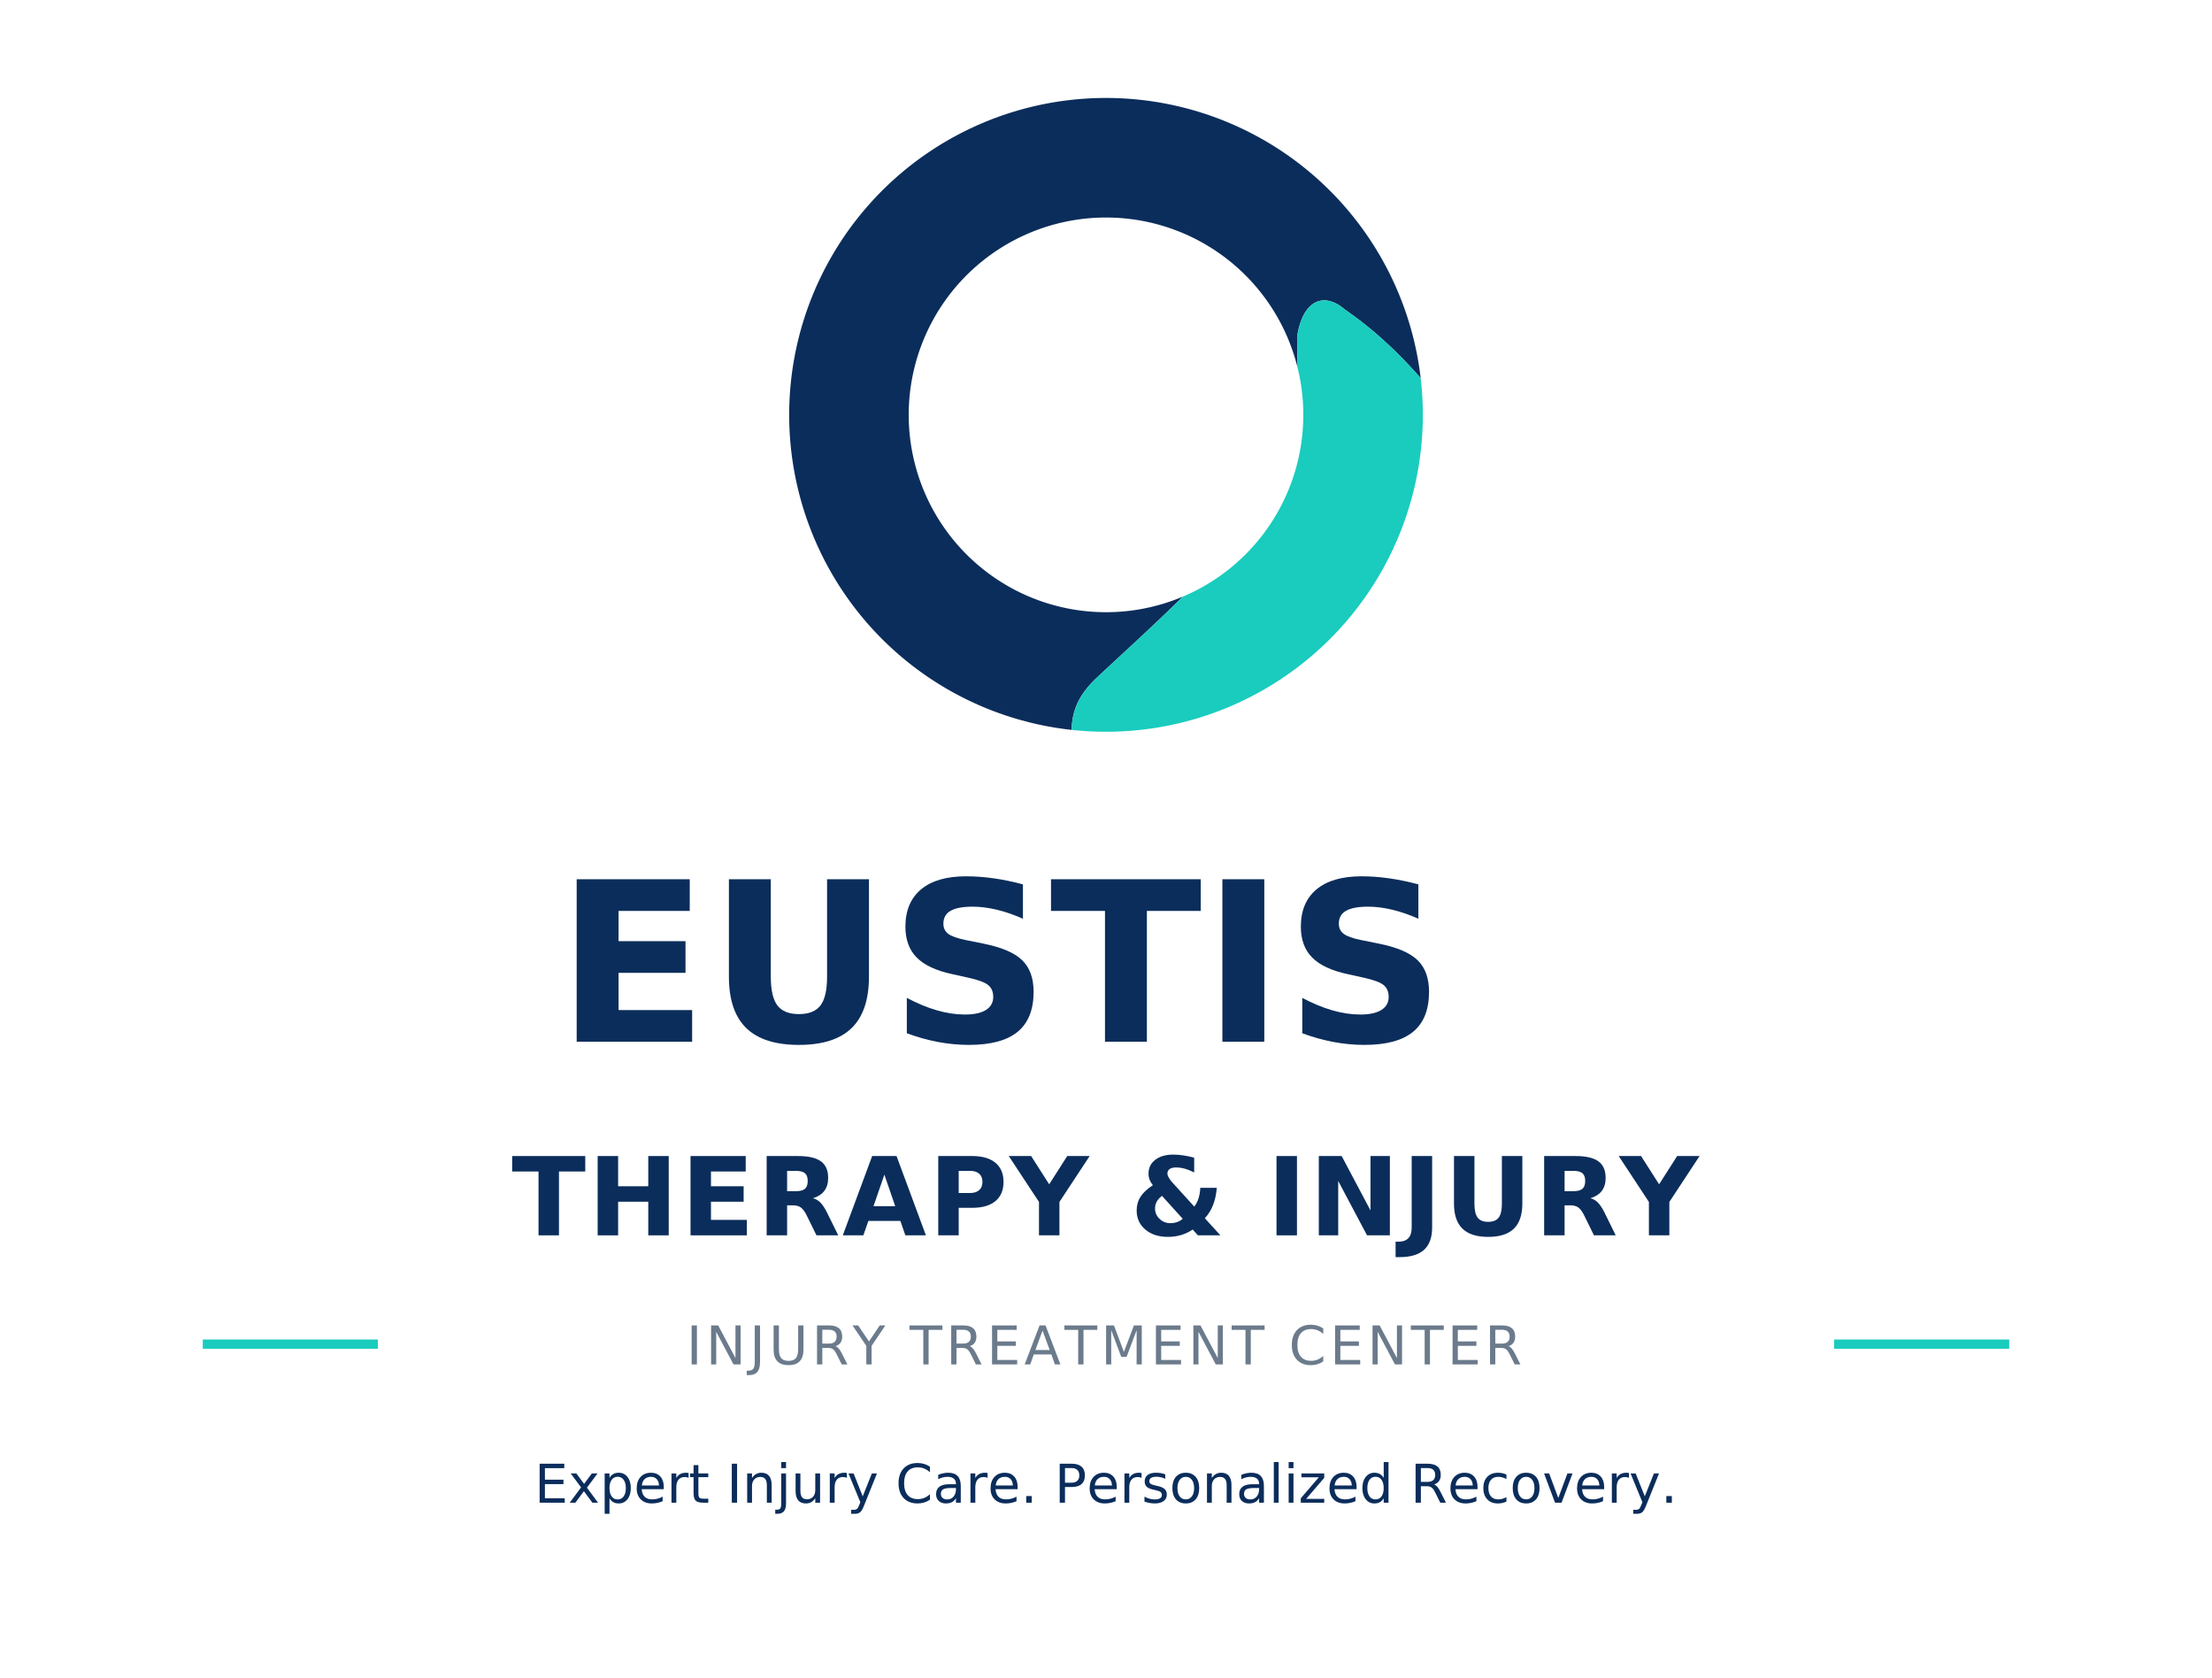
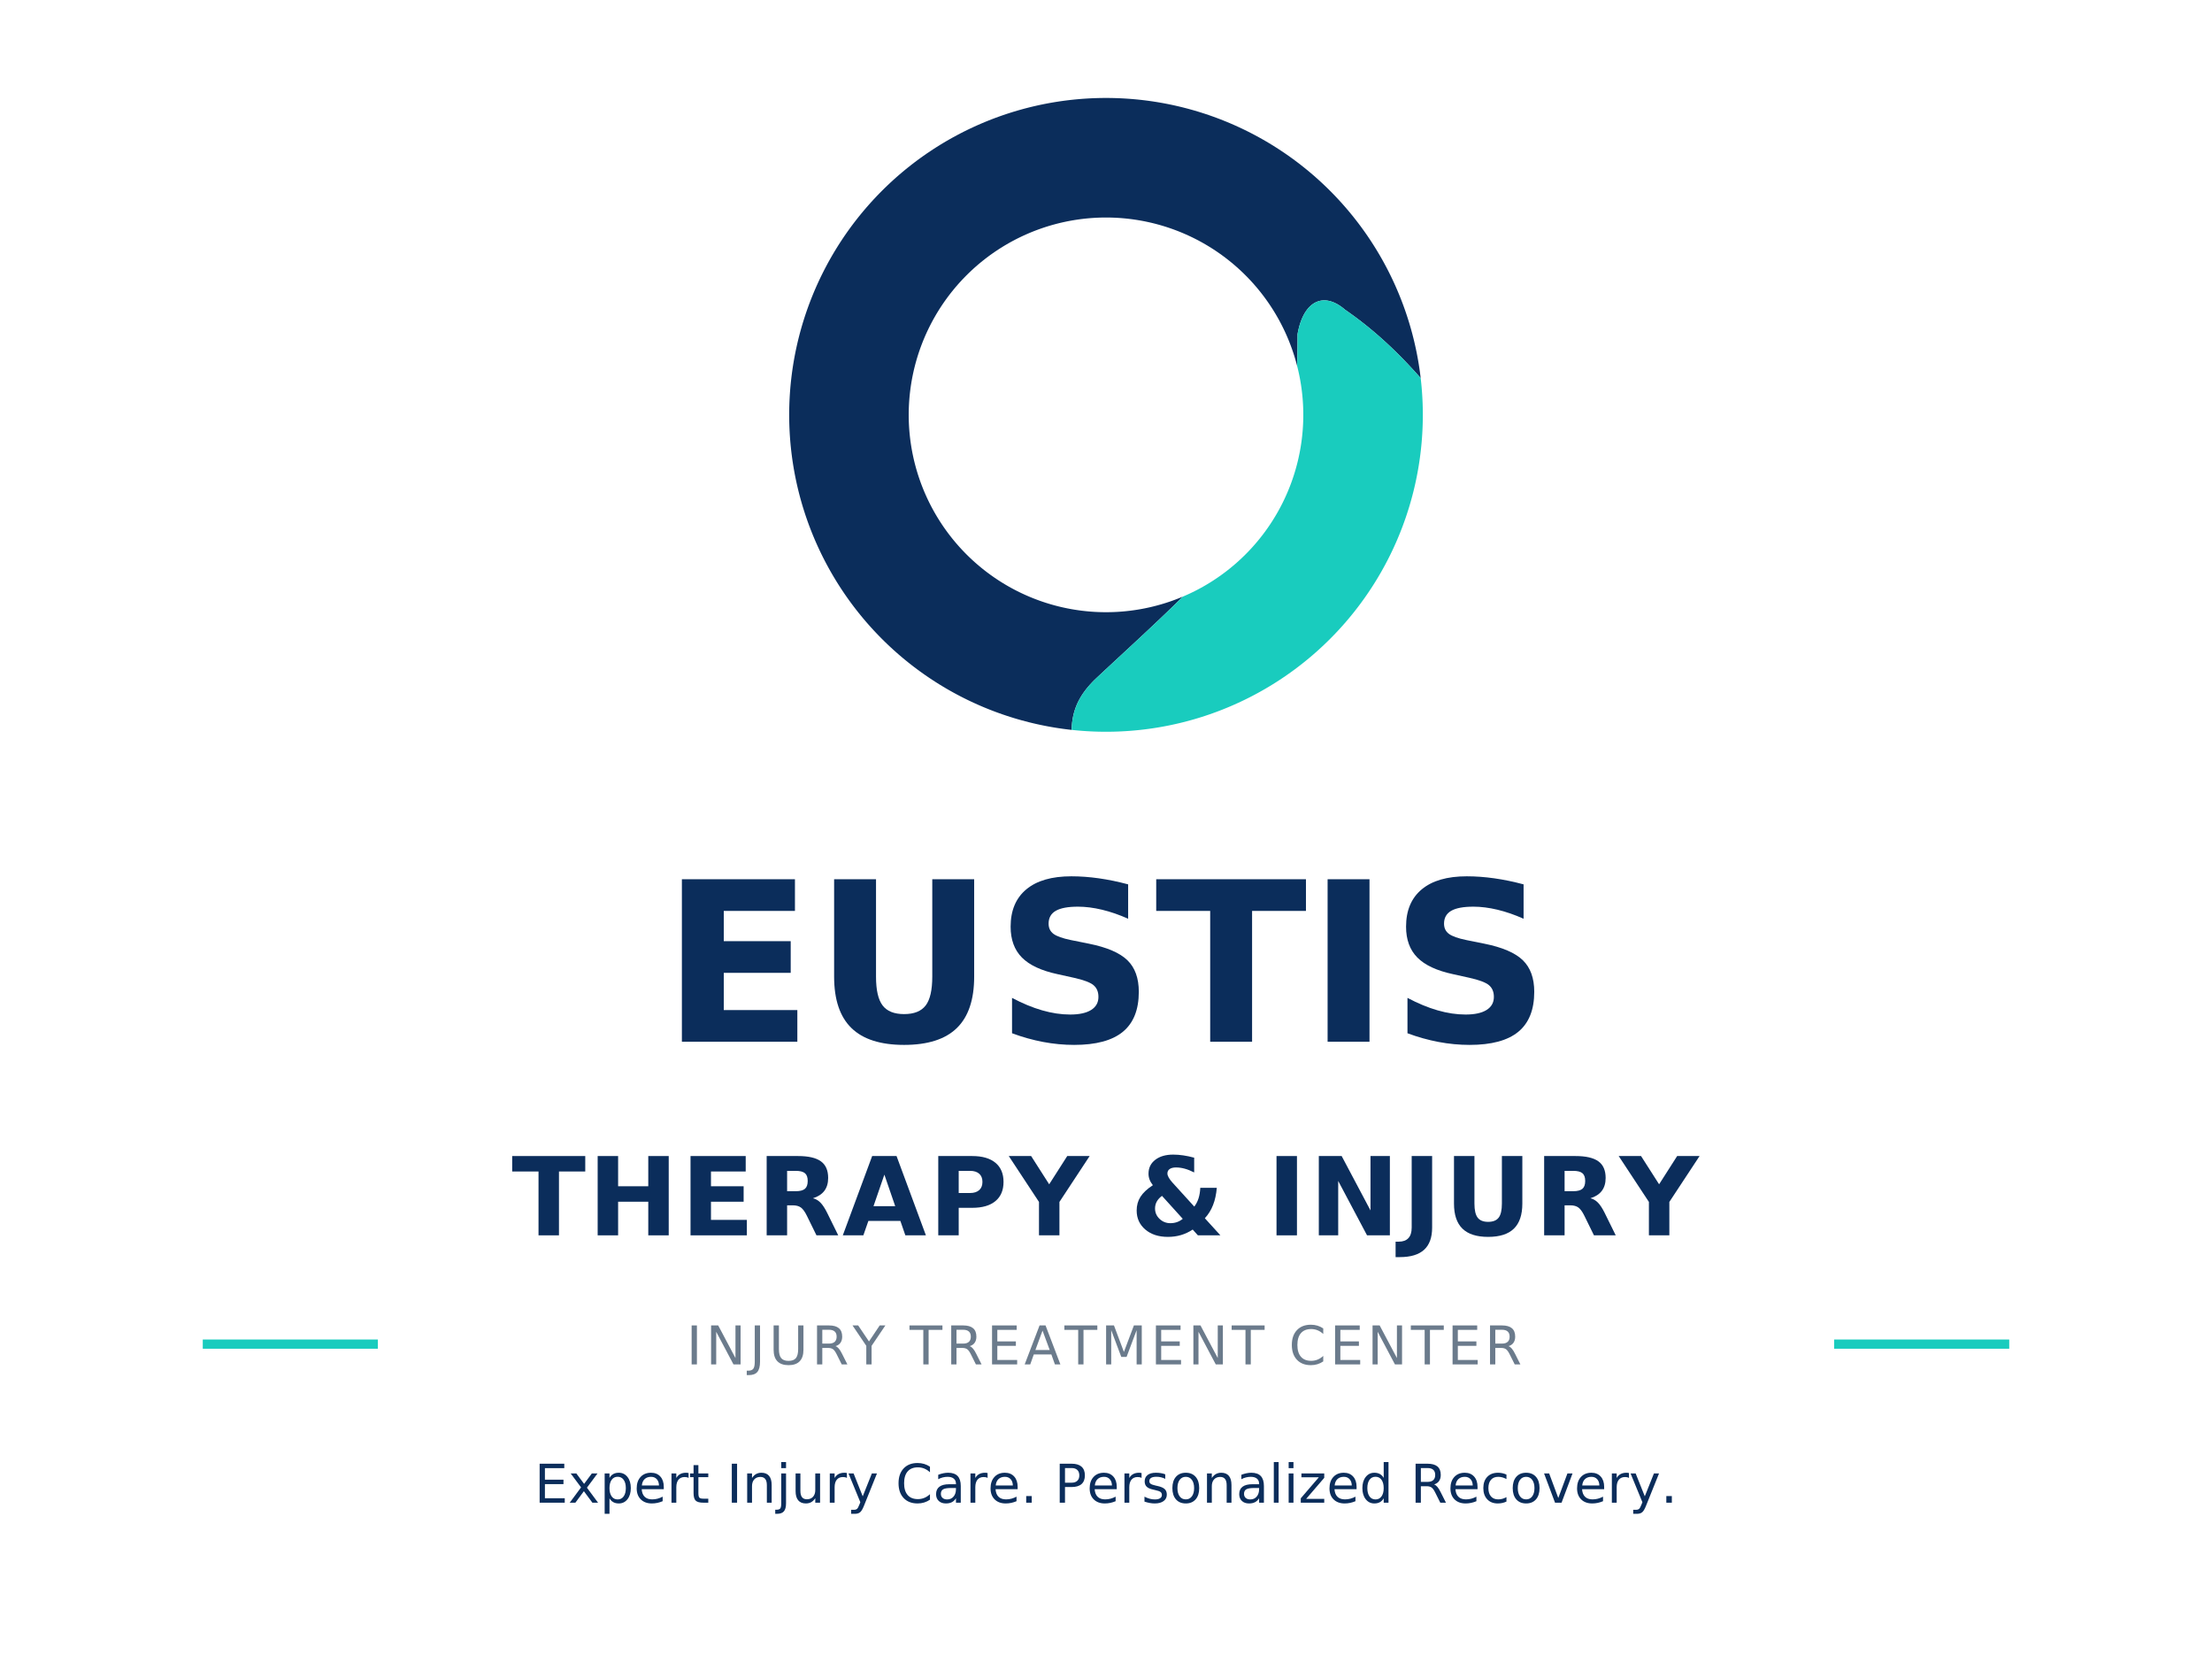
<svg xmlns="http://www.w3.org/2000/svg" width="1200" height="910" viewBox="0 0 1200 910">
  <svg x="400" y="25" width="400" height="400" viewBox="0 0 512 512">
    <svg x="0" y="0" width="512" height="512" viewBox="0 0 512 512">
      <path d="M474.345,229.070 L473.999,226.392 L473.619,223.719 L473.206,221.051 L472.761,218.388 L472.283,215.731 L471.773,213.080 L471.230,210.435 L470.654,207.798 L470.047,205.167 L469.407,202.544 L468.735,199.930 L468.031,197.323 L467.295,194.726 L466.527,192.137 L465.727,189.559 L464.896,186.990 L464.034,184.432 L463.140,181.884 L462.215,179.348 L461.258,176.823 L460.271,174.310 L459.253,171.810 L458.205,169.322 L457.126,166.847 L456.017,164.385 L454.878,161.938 L453.708,159.504 L452.509,157.086 L451.281,154.681 L450.023,152.293 L448.735,149.920 L447.419,147.562 L446.074,145.222 L444.700,142.897 L443.298,140.590 L441.868,138.301 L440.409,136.029 L438.923,133.775 L437.410,131.539 L435.869,129.322 L434.301,127.124 L432.706,124.946 L431.084,122.788 L429.436,120.649 L427.762,118.531 L426.062,116.433 L424.337,114.357 L422.586,112.302 L420.810,110.269 L419.009,108.257 L417.184,106.268 L415.334,104.301 L413.461,102.357 L411.563,100.437 L409.643,98.539 L407.699,96.666 L405.732,94.816 L403.743,92.991 L401.731,91.190 L399.698,89.414 L397.643,87.663 L395.567,85.938 L393.469,84.238 L391.351,82.564 L389.212,80.916 L387.054,79.294 L384.876,77.699 L382.678,76.131 L380.461,74.590 L378.225,73.077 L375.971,71.591 L373.699,70.132 L371.410,68.702 L369.103,67.300 L366.778,65.926 L364.438,64.581 L362.080,63.265 L359.707,61.977 L357.319,60.719 L354.914,59.491 L352.496,58.292 L350.062,57.122 L347.615,55.983 L345.153,54.874 L342.678,53.795 L340.190,52.747 L337.690,51.729 L335.177,50.742 L332.652,49.785 L330.116,48.860 L327.568,47.966 L325.010,47.104 L322.441,46.273 L319.863,45.473 L317.274,44.705 L314.677,43.969 L312.070,43.265 L309.456,42.593 L306.833,41.953 L304.202,41.346 L301.565,40.770 L298.920,40.227 L296.269,39.717 L293.612,39.239 L290.949,38.794 L288.281,38.381 L285.608,38.001 L282.930,37.655 L280.249,37.340 L277.564,37.059 L274.875,36.811 L272.184,36.596 L269.491,36.414 L266.795,36.265 L264.098,36.149 L261.399,36.066 L258.700,36.017 L256.000,36.000 L253.300,36.017 L250.601,36.066 L247.902,36.149 L245.205,36.265 L242.509,36.414 L239.816,36.596 L237.125,36.811 L234.436,37.059 L231.751,37.340 L229.070,37.655 L226.392,38.001 L223.719,38.381 L221.051,38.794 L218.388,39.239 L215.731,39.717 L213.080,40.227 L210.435,40.770 L207.798,41.346 L205.167,41.953 L202.544,42.593 L199.930,43.265 L197.323,43.969 L194.726,44.705 L192.137,45.473 L189.559,46.273 L186.990,47.104 L184.432,47.966 L181.884,48.860 L179.348,49.785 L176.823,50.742 L174.310,51.729 L171.810,52.747 L169.322,53.795 L166.847,54.874 L164.385,55.983 L161.938,57.122 L159.504,58.292 L157.086,59.491 L154.681,60.719 L152.293,61.977 L149.920,63.265 L147.562,64.581 L145.222,65.926 L142.897,67.300 L140.590,68.702 L138.301,70.132 L136.029,71.591 L133.775,73.077 L131.539,74.590 L129.322,76.131 L127.124,77.699 L124.946,79.294 L122.788,80.916 L120.649,82.564 L118.531,84.238 L116.433,85.938 L114.357,87.663 L112.302,89.414 L110.269,91.190 L108.257,92.991 L106.268,94.816 L104.301,96.666 L102.357,98.539 L100.437,100.437 L98.539,102.357 L96.666,104.301 L94.816,106.268 L92.991,108.257 L91.190,110.269 L89.414,112.302 L87.663,114.357 L85.938,116.433 L84.238,118.531 L82.564,120.649 L80.916,122.788 L79.294,124.946 L77.699,127.124 L76.131,129.322 L74.590,131.539 L73.077,133.775 L71.591,136.029 L70.132,138.301 L68.702,140.590 L67.300,142.897 L65.926,145.222 L64.581,147.562 L63.265,149.920 L61.977,152.293 L60.719,154.681 L59.491,157.086 L58.292,159.504 L57.122,161.938 L55.983,164.385 L54.874,166.847 L53.795,169.322 L52.747,171.810 L51.729,174.310 L50.742,176.823 L49.785,179.348 L48.860,181.884 L47.966,184.432 L47.104,186.990 L46.273,189.559 L45.473,192.137 L44.705,194.726 L43.969,197.323 L43.265,199.930 L42.593,202.544 L41.953,205.167 L41.346,207.798 L40.770,210.435 L40.227,213.080 L39.717,215.731 L39.239,218.388 L38.794,221.051 L38.381,223.719 L38.001,226.392 L37.655,229.070 L37.340,231.751 L37.059,234.436 L36.811,237.125 L36.596,239.816 L36.414,242.509 L36.265,245.205 L36.149,247.902 L36.066,250.601 L36.017,253.300 L36.000,256.000 L36.017,258.700 L36.066,261.399 L36.149,264.098 L36.265,266.795 L36.414,269.491 L36.596,272.184 L36.811,274.875 L37.059,277.564 L37.340,280.249 L37.655,282.930 L38.001,285.608 L38.381,288.281 L38.794,290.949 L39.239,293.612 L39.717,296.269 L40.227,298.920 L40.770,301.565 L41.346,304.202 L41.953,306.833 L42.593,309.456 L43.265,312.070 L43.969,314.677 L44.705,317.274 L45.473,319.863 L46.273,322.441 L47.104,325.010 L47.966,327.568 L48.860,330.116 L49.785,332.652 L50.742,335.177 L51.729,337.690 L52.747,340.190 L53.795,342.678 L54.874,345.153 L55.983,347.615 L57.122,350.062 L58.292,352.496 L59.491,354.914 L60.719,357.319 L61.977,359.707 L63.265,362.080 L64.581,364.438 L65.926,366.778 L67.300,369.103 L68.702,371.410 L70.132,373.699 L71.591,375.971 L73.077,378.225 L74.590,380.461 L76.131,382.678 L77.699,384.876 L79.294,387.054 L80.916,389.212 L82.564,391.351 L84.238,393.469 L85.938,395.567 L87.663,397.643 L89.414,399.698 L91.190,401.731 L92.991,403.743 L94.816,405.732 L96.666,407.699 L98.539,409.643 L100.437,411.563 L102.357,413.461 L104.301,415.334 L106.268,417.184 L108.257,419.009 L110.269,420.810 L112.302,422.586 L114.357,424.337 L116.433,426.062 L118.531,427.762 L120.649,429.436 L122.788,431.084 L124.946,432.706 L127.124,434.301 L129.322,435.869 L131.539,437.410 L133.775,438.923 L136.029,440.409 L138.301,441.868 L140.590,443.298 L142.897,444.700 L145.222,446.074 L147.562,447.419 L149.920,448.735 L152.293,450.023 L154.681,451.281 L157.086,452.509 L159.504,453.708 L161.938,454.878 L164.385,456.017 L166.847,457.126 L169.322,458.205 L171.810,459.253 L174.310,460.271 L176.823,461.258 L179.348,462.215 L181.884,463.140 L184.432,464.034 L186.990,464.896 L189.559,465.727 L192.137,466.527 L194.726,467.295 L197.323,468.031 L199.930,468.735 L202.544,469.407 L205.167,470.047 L207.798,470.654 L210.435,471.230 L213.080,471.773 L215.731,472.283 L218.388,472.761 L221.051,473.206 L223.719,473.619 L226.392,473.999 L229.070,474.345 L231.751,474.660 L232.124,474.699 L232.125,474.625 L232.197,472.834 L232.322,471.091 L232.499,469.393 L232.728,467.740 L233.008,466.128 L233.338,464.557 L233.716,463.024 L234.143,461.528 L234.618,460.067 L235.139,458.639 L235.706,457.243 L236.318,455.876 L236.974,454.537 L237.674,453.224 L238.416,451.936 L239.200,450.670 L240.025,449.425 L240.890,448.199 L241.794,446.990 L242.737,445.797 L243.718,444.617 L244.735,443.450 L245.788,442.292 L246.877,441.143 L248.000,440.000 L249.989,438.134 L251.997,436.256 L254.022,434.367 L256.063,432.467 L258.119,430.556 L260.189,428.634 L262.273,426.702 L264.368,424.761 L266.475,422.809 L268.592,420.848 L270.718,418.878 L272.852,416.899 L274.993,414.911 L277.141,412.916 L279.293,410.912 L281.449,408.901 L283.609,406.882 L285.771,404.856 L287.933,402.823 L290.096,400.784 L292.258,398.739 L294.418,396.687 L296.574,394.630 L298.727,392.568 L300.875,390.500 L303.017,388.428 L305.152,386.351 L307.278,384.270 L309.396,382.185 L309.434,382.147 L308.428,382.571 L306.870,383.205 L305.306,383.820 L303.733,384.415 L302.154,384.992 L300.568,385.548 L298.974,386.085 L297.375,386.603 L295.769,387.101 L294.157,387.579 L292.540,388.037 L290.917,388.476 L289.288,388.894 L287.655,389.293 L286.017,389.671 L284.374,390.029 L282.727,390.368 L281.076,390.685 L279.422,390.983 L277.764,391.260 L276.102,391.517 L274.438,391.754 L272.770,391.970 L271.100,392.165 L269.428,392.340 L267.754,392.495 L266.078,392.629 L264.401,392.742 L262.722,392.835 L261.043,392.907 L259.362,392.959 L257.681,392.990 L256.000,393.000 L254.319,392.990 L252.638,392.959 L250.957,392.907 L249.278,392.835 L247.599,392.742 L245.922,392.629 L244.246,392.495 L242.572,392.340 L240.900,392.165 L239.230,391.970 L237.562,391.754 L235.898,391.517 L234.236,391.260 L232.578,390.983 L230.924,390.685 L229.273,390.368 L227.626,390.029 L225.983,389.671 L224.345,389.293 L222.712,388.894 L221.083,388.476 L219.460,388.037 L217.843,387.579 L216.231,387.101 L214.625,386.603 L213.026,386.085 L211.432,385.548 L209.846,384.992 L208.267,384.415 L206.694,383.820 L205.130,383.205 L203.572,382.571 L202.023,381.919 L200.482,381.247 L198.949,380.556 L197.425,379.847 L195.910,379.118 L194.403,378.372 L192.906,377.607 L191.419,376.823 L189.941,376.022 L188.473,375.202 L187.015,374.364 L185.568,373.509 L184.131,372.636 L182.705,371.745 L181.290,370.837 L179.887,369.911 L178.495,368.969 L177.114,368.009 L175.746,367.033 L174.389,366.039 L173.045,365.030 L171.713,364.003 L170.394,362.961 L169.088,361.902 L167.795,360.828 L166.515,359.738 L165.249,358.632 L163.996,357.510 L162.758,356.374 L161.533,355.222 L160.322,354.055 L159.126,352.874 L157.945,351.678 L156.778,350.467 L155.626,349.242 L154.490,348.004 L153.368,346.751 L152.262,345.485 L151.172,344.205 L150.098,342.912 L149.039,341.606 L147.997,340.287 L146.970,338.955 L145.961,337.611 L144.967,336.254 L143.991,334.886 L143.031,333.505 L142.089,332.113 L141.163,330.710 L140.255,329.295 L139.364,327.869 L138.491,326.432 L137.636,324.985 L136.798,323.527 L135.978,322.059 L135.177,320.581 L134.393,319.094 L133.628,317.597 L132.882,316.090 L132.153,314.575 L131.444,313.051 L130.753,311.518 L130.081,309.977 L129.429,308.428 L128.795,306.870 L128.180,305.306 L127.585,303.733 L127.008,302.154 L126.452,300.568 L125.915,298.974 L125.397,297.375 L124.899,295.769 L124.421,294.157 L123.963,292.540 L123.524,290.917 L123.106,289.288 L122.707,287.655 L122.329,286.017 L121.971,284.374 L121.632,282.727 L121.315,281.076 L121.017,279.422 L120.740,277.764 L120.483,276.102 L120.246,274.438 L120.030,272.770 L119.835,271.100 L119.660,269.428 L119.505,267.754 L119.371,266.078 L119.258,264.401 L119.165,262.722 L119.093,261.043 L119.041,259.362 L119.010,257.681 L119.000,256.000 L119.010,254.319 L119.041,252.638 L119.093,250.957 L119.165,249.278 L119.258,247.599 L119.371,245.922 L119.505,244.246 L119.660,242.572 L119.835,240.900 L120.030,239.230 L120.246,237.562 L120.483,235.898 L120.740,234.236 L121.017,232.578 L121.315,230.924 L121.632,229.273 L121.971,227.626 L122.329,225.983 L122.707,224.345 L123.106,222.712 L123.524,221.083 L123.963,219.460 L124.421,217.843 L124.899,216.231 L125.397,214.625 L125.915,213.026 L126.452,211.432 L127.008,209.846 L127.585,208.267 L128.180,206.694 L128.795,205.130 L129.429,203.572 L130.081,202.023 L130.753,200.482 L131.444,198.949 L132.153,197.425 L132.882,195.910 L133.628,194.403 L134.393,192.906 L135.177,191.419 L135.978,189.941 L136.798,188.473 L137.636,187.015 L138.491,185.568 L139.364,184.131 L140.255,182.705 L141.163,181.290 L142.089,179.887 L143.031,178.495 L143.991,177.114 L144.967,175.746 L145.961,174.389 L146.970,173.045 L147.997,171.713 L149.039,170.394 L150.098,169.088 L151.172,167.795 L152.262,166.515 L153.368,165.249 L154.490,163.996 L155.626,162.758 L156.778,161.533 L157.945,160.322 L159.126,159.126 L160.322,157.945 L161.533,156.778 L162.758,155.626 L163.996,154.490 L165.249,153.368 L166.515,152.262 L167.795,151.172 L169.088,150.098 L170.394,149.039 L171.713,147.997 L173.045,146.970 L174.389,145.961 L175.746,144.967 L177.114,143.991 L178.495,143.031 L179.887,142.089 L181.290,141.163 L182.705,140.255 L184.131,139.364 L185.568,138.491 L187.015,137.636 L188.473,136.798 L189.941,135.978 L191.419,135.177 L192.906,134.393 L194.403,133.628 L195.910,132.882 L197.425,132.153 L198.949,131.444 L200.482,130.753 L202.023,130.081 L203.572,129.429 L205.130,128.795 L206.694,128.180 L208.267,127.585 L209.846,127.008 L211.432,126.452 L213.026,125.915 L214.625,125.397 L216.231,124.899 L217.843,124.421 L219.460,123.963 L221.083,123.524 L222.712,123.106 L224.345,122.707 L225.983,122.329 L227.626,121.971 L229.273,121.632 L230.924,121.315 L232.578,121.017 L234.236,120.740 L235.898,120.483 L237.562,120.246 L239.230,120.030 L240.900,119.835 L242.572,119.660 L244.246,119.505 L245.922,119.371 L247.599,119.258 L249.278,119.165 L250.957,119.093 L252.638,119.041 L254.319,119.010 L256.000,119.000 L257.681,119.010 L259.362,119.041 L261.043,119.093 L262.722,119.165 L264.401,119.258 L266.078,119.371 L267.754,119.505 L269.428,119.660 L271.100,119.835 L272.770,120.030 L274.438,120.246 L276.102,120.483 L277.764,120.740 L279.422,121.017 L281.076,121.315 L282.727,121.632 L284.374,121.971 L286.017,122.329 L287.655,122.707 L289.288,123.106 L290.917,123.524 L292.540,123.963 L294.157,124.421 L295.769,124.899 L297.375,125.397 L298.974,125.915 L300.568,126.452 L302.154,127.008 L303.733,127.585 L305.306,128.180 L306.870,128.795 L308.428,129.429 L309.977,130.081 L311.518,130.753 L313.051,131.444 L314.575,132.153 L316.090,132.882 L317.597,133.628 L319.094,134.393 L320.581,135.177 L322.059,135.978 L323.527,136.798 L324.985,137.636 L326.432,138.491 L327.869,139.364 L329.295,140.255 L330.710,141.163 L332.113,142.089 L333.505,143.031 L334.886,143.991 L336.254,144.967 L337.611,145.961 L338.955,146.970 L340.287,147.997 L341.606,149.039 L342.912,150.098 L344.205,151.172 L345.485,152.262 L346.751,153.368 L348.004,154.490 L349.242,155.626 L350.467,156.778 L351.678,157.945 L352.874,159.126 L354.055,160.322 L355.222,161.533 L356.374,162.758 L357.510,163.996 L358.632,165.249 L359.738,166.515 L360.828,167.795 L361.902,169.088 L362.961,170.394 L364.003,171.713 L365.030,173.045 L366.039,174.389 L367.033,175.746 L368.009,177.114 L368.969,178.495 L369.911,179.887 L370.837,181.290 L371.745,182.705 L372.636,184.131 L373.509,185.568 L374.364,187.015 L375.202,188.473 L376.022,189.941 L376.823,191.419 L377.607,192.906 L378.372,194.403 L379.118,195.910 L379.847,197.425 L380.556,198.949 L381.247,200.482 L381.919,202.023 L382.571,203.572 L383.205,205.130 L383.820,206.694 L384.415,208.267 L384.992,209.846 L385.548,211.432 L386.085,213.026 L386.603,214.625 L387.101,216.231 L387.579,217.843 L388.037,219.460 L388.476,221.083 L388.696,221.939 L388.781,219.018 L388.853,215.906 L388.909,212.771 L388.951,209.613 L388.979,206.432 L388.995,203.228 L389.000,200.000 L389.252,198.639 L389.527,197.317 L389.826,196.034 L390.147,194.789 L390.491,193.584 L390.856,192.418 L391.243,191.292 L391.651,190.205 L392.080,189.159 L392.528,188.152 L392.996,187.186 L393.484,186.260 L393.990,185.375 L394.514,184.531 L395.057,183.728 L395.617,182.966 L396.194,182.246 L396.788,181.567 L397.398,180.931 L398.024,180.336 L398.665,179.784 L399.321,179.274 L399.992,178.806 L400.677,178.382 L401.375,178.000 L402.087,177.662 L402.811,177.367 L403.547,177.115 L404.296,176.908 L405.056,176.744 L405.827,176.625 L406.609,176.549 L407.401,176.519 L408.202,176.533 L409.013,176.592 L409.833,176.696 L410.661,176.846 L411.497,177.041 L412.341,177.281 L413.192,177.568 L414.050,177.901 L414.914,178.280 L415.783,178.705 L416.659,179.177 L417.539,179.696 L418.424,180.262 L419.313,180.875 L420.205,181.536 L421.101,182.244 L422.000,183.000 L424.859,184.996 L427.675,187.022 L430.451,189.078 L433.186,191.164 L435.883,193.279 L438.542,195.423 L441.165,197.594 L443.752,199.793 L446.305,202.019 L448.824,204.272 L451.311,206.550 L453.768,208.854 L456.194,211.183 L458.591,213.536 L460.961,215.913 L463.304,218.313 L465.622,220.736 L467.915,223.181 L470.184,225.648 L472.432,228.136 L474.510,230.478 L474.345,229.070 Z" fill="#0B2D5B" fill-rule="evenodd" />
      <path d="M475.934,250.601 L475.851,247.902 L475.735,245.205 L475.586,242.509 L475.404,239.816 L475.189,237.125 L474.941,234.436 L474.660,231.751 L474.510,230.478 L472.432,228.136 L470.184,225.648 L467.915,223.181 L465.622,220.736 L463.304,218.313 L460.961,215.913 L458.591,213.536 L456.194,211.183 L453.768,208.854 L451.311,206.550 L448.824,204.272 L446.305,202.019 L443.752,199.793 L441.165,197.594 L438.542,195.423 L435.883,193.279 L433.186,191.164 L430.451,189.078 L427.675,187.022 L424.859,184.996 L422.000,183.000 L421.101,182.244 L420.205,181.536 L419.313,180.875 L418.424,180.262 L417.539,179.696 L416.659,179.177 L415.783,178.705 L414.914,178.280 L414.050,177.901 L413.192,177.568 L412.341,177.281 L411.497,177.041 L410.661,176.846 L409.833,176.696 L409.013,176.592 L408.202,176.533 L407.401,176.519 L406.609,176.549 L405.827,176.625 L405.056,176.744 L404.296,176.908 L403.547,177.115 L402.811,177.367 L402.087,177.662 L401.375,178.000 L400.677,178.382 L399.992,178.806 L399.321,179.274 L398.665,179.784 L398.024,180.336 L397.398,180.931 L396.788,181.567 L396.194,182.246 L395.617,182.966 L395.057,183.728 L394.514,184.531 L393.990,185.375 L393.484,186.260 L392.996,187.186 L392.528,188.152 L392.080,189.159 L391.651,190.205 L391.243,191.292 L390.856,192.418 L390.491,193.584 L390.147,194.789 L389.826,196.034 L389.527,197.317 L389.252,198.639 L389.000,200.000 L388.995,203.228 L388.979,206.432 L388.951,209.613 L388.909,212.771 L388.853,215.906 L388.781,219.018 L388.696,221.939 L388.894,222.712 L389.293,224.345 L389.671,225.983 L390.029,227.626 L390.368,229.273 L390.685,230.924 L390.983,232.578 L391.260,234.236 L391.517,235.898 L391.754,237.562 L391.970,239.230 L392.165,240.900 L392.340,242.572 L392.495,244.246 L392.629,245.922 L392.742,247.599 L392.835,249.278 L392.907,250.957 L392.959,252.638 L392.990,254.319 L393.000,256.000 L392.990,257.681 L392.959,259.362 L392.907,261.043 L392.835,262.722 L392.742,264.401 L392.629,266.078 L392.495,267.754 L392.340,269.428 L392.165,271.100 L391.970,272.770 L391.754,274.438 L391.517,276.102 L391.260,277.764 L390.983,279.422 L390.685,281.076 L390.368,282.727 L390.029,284.374 L389.671,286.017 L389.293,287.655 L388.894,289.288 L388.476,290.917 L388.037,292.540 L387.579,294.157 L387.101,295.769 L386.603,297.375 L386.085,298.974 L385.548,300.568 L384.992,302.154 L384.415,303.733 L383.820,305.306 L383.205,306.870 L382.571,308.428 L381.919,309.977 L381.247,311.518 L380.556,313.051 L379.847,314.575 L379.118,316.090 L378.372,317.597 L377.607,319.094 L376.823,320.581 L376.022,322.059 L375.202,323.527 L374.364,324.985 L373.509,326.432 L372.636,327.869 L371.745,329.295 L370.837,330.710 L369.911,332.113 L368.969,333.505 L368.009,334.886 L367.033,336.254 L366.039,337.611 L365.030,338.955 L364.003,340.287 L362.961,341.606 L361.902,342.912 L360.828,344.205 L359.738,345.485 L358.632,346.751 L357.510,348.004 L356.374,349.242 L355.222,350.467 L354.055,351.678 L352.874,352.874 L351.678,354.055 L350.467,355.222 L349.242,356.374 L348.004,357.510 L346.751,358.632 L345.485,359.738 L344.205,360.828 L342.912,361.902 L341.606,362.961 L340.287,364.003 L338.955,365.030 L337.611,366.039 L336.254,367.033 L334.886,368.009 L333.505,368.969 L332.113,369.911 L330.710,370.837 L329.295,371.745 L327.869,372.636 L326.432,373.509 L324.985,374.364 L323.527,375.202 L322.059,376.022 L320.581,376.823 L319.094,377.607 L317.597,378.372 L316.090,379.118 L314.575,379.847 L313.051,380.556 L311.518,381.247 L309.977,381.919 L309.434,382.147 L309.396,382.185 L307.278,384.270 L305.152,386.351 L303.017,388.428 L300.875,390.500 L298.727,392.568 L296.574,394.630 L294.418,396.687 L292.258,398.739 L290.096,400.784 L287.933,402.823 L285.771,404.856 L283.609,406.882 L281.449,408.901 L279.293,410.912 L277.141,412.916 L274.993,414.911 L272.852,416.899 L270.718,418.878 L268.592,420.848 L266.475,422.809 L264.368,424.761 L262.273,426.702 L260.189,428.634 L258.119,430.556 L256.063,432.467 L254.022,434.367 L251.997,436.256 L249.989,438.134 L248.000,440.000 L246.877,441.143 L245.788,442.292 L244.735,443.450 L243.718,444.617 L242.737,445.797 L241.794,446.990 L240.890,448.199 L240.025,449.425 L239.200,450.670 L238.416,451.936 L237.674,453.224 L236.974,454.537 L236.318,455.876 L235.706,457.243 L235.139,458.639 L234.618,460.067 L234.143,461.528 L233.716,463.024 L233.338,464.557 L233.008,466.128 L232.728,467.740 L232.499,469.393 L232.322,471.091 L232.197,472.834 L232.125,474.625 L232.124,474.699 L234.436,474.941 L237.125,475.189 L239.816,475.404 L242.509,475.586 L245.205,475.735 L247.902,475.851 L250.601,475.934 L253.300,475.983 L256.000,476.000 L258.700,475.983 L261.399,475.934 L264.098,475.851 L266.795,475.735 L269.491,475.586 L272.184,475.404 L274.875,475.189 L277.564,474.941 L280.249,474.660 L282.930,474.345 L285.608,473.999 L288.281,473.619 L290.949,473.206 L293.612,472.761 L296.269,472.283 L298.920,471.773 L301.565,471.230 L304.202,470.654 L306.833,470.047 L309.456,469.407 L312.070,468.735 L314.677,468.031 L317.274,467.295 L319.863,466.527 L322.441,465.727 L325.010,464.896 L327.568,464.034 L330.116,463.140 L332.652,462.215 L335.177,461.258 L337.690,460.271 L340.190,459.253 L342.678,458.205 L345.153,457.126 L347.615,456.017 L350.062,454.878 L352.496,453.708 L354.914,452.509 L357.319,451.281 L359.707,450.023 L362.080,448.735 L364.438,447.419 L366.778,446.074 L369.103,444.700 L371.410,443.298 L373.699,441.868 L375.971,440.409 L378.225,438.923 L380.461,437.410 L382.678,435.869 L384.876,434.301 L387.054,432.706 L389.212,431.084 L391.351,429.436 L393.469,427.762 L395.567,426.062 L397.643,424.337 L399.698,422.586 L401.731,420.810 L403.743,419.009 L405.732,417.184 L407.699,415.334 L409.643,413.461 L411.563,411.563 L413.461,409.643 L415.334,407.699 L417.184,405.732 L419.009,403.743 L420.810,401.731 L422.586,399.698 L424.337,397.643 L426.062,395.567 L427.762,393.469 L429.436,391.351 L431.084,389.212 L432.706,387.054 L434.301,384.876 L435.869,382.678 L437.410,380.461 L438.923,378.225 L440.409,375.971 L441.868,373.699 L443.298,371.410 L444.700,369.103 L446.074,366.778 L447.419,364.438 L448.735,362.080 L450.023,359.707 L451.281,357.319 L452.509,354.914 L453.708,352.496 L454.878,350.062 L456.017,347.615 L457.126,345.153 L458.205,342.678 L459.253,340.190 L460.271,337.690 L461.258,335.177 L462.215,332.652 L463.140,330.116 L464.034,327.568 L464.896,325.010 L465.727,322.441 L466.527,319.863 L467.295,317.274 L468.031,314.677 L468.735,312.070 L469.407,309.456 L470.047,306.833 L470.654,304.202 L471.230,301.565 L471.773,298.920 L472.283,296.269 L472.761,293.612 L473.206,290.949 L473.619,288.281 L473.999,285.608 L474.345,282.930 L474.660,280.249 L474.941,277.564 L475.189,274.875 L475.404,272.184 L475.586,269.491 L475.735,266.795 L475.851,264.098 L475.934,261.399 L475.983,258.700 L476.000,256.000 L475.983,253.300 L475.934,250.601 Z" fill="#19CCBE" fill-rule="evenodd" />
    </svg>
  </svg>
-   <g transform="translate(301.748,565.000)">
+   <g transform="translate(358.823,565.000)">
    <g transform="scale(0.05903245,-0.05903245)" fill="#0B2D5B">
      <path d="M188 1493H1227V1202H573V924H1188V633H573V291H1249V0H188Z" transform="translate(0,0)" />
      <path d="M188 1493H573V598Q573 413 633.5 333.5Q694 254 831 254Q969 254 1029.5 333.5Q1090 413 1090 598V1493H1475V598Q1475 281 1316.0 126.0Q1157 -29 831 -29Q506 -29 347.0 126.0Q188 281 188 598Z" transform="translate(1399,0)" />
      <path d="M1227 1446V1130Q1104 1185 987.0 1213.0Q870 1241 766 1241Q628 1241 562.0 1203.0Q496 1165 496 1085Q496 1025 540.5 991.5Q585 958 702 934L866 901Q1115 851 1220.0 749.0Q1325 647 1325 459Q1325 212 1178.5 91.5Q1032 -29 731 -29Q589 -29 446.0 -2.0Q303 25 160 78V403Q303 327 436.5 288.5Q570 250 694 250Q820 250 887.0 292.0Q954 334 954 412Q954 482 908.5 520.0Q863 558 727 588L578 621Q354 669 250.5 774.0Q147 879 147 1057Q147 1280 291.0 1400.0Q435 1520 705 1520Q828 1520 958.0 1501.5Q1088 1483 1227 1446Z" transform="translate(3062,0)" />
      <path d="M10 1493H1386V1202H891V0H506V1202H10Z" transform="translate(4537,0)" />
      <path d="M188 1493H573V0H188Z" transform="translate(5934,0)" />
      <path d="M1227 1446V1130Q1104 1185 987.0 1213.0Q870 1241 766 1241Q628 1241 562.0 1203.0Q496 1165 496 1085Q496 1025 540.5 991.5Q585 958 702 934L866 901Q1115 851 1220.0 749.0Q1325 647 1325 459Q1325 212 1178.5 91.5Q1032 -29 731 -29Q589 -29 446.0 -2.0Q303 25 160 78V403Q303 327 436.5 288.5Q570 250 694 250Q820 250 887.0 292.0Q954 334 954 412Q954 482 908.5 520.0Q863 558 727 588L578 621Q354 669 250.5 774.0Q147 879 147 1057Q147 1280 291.0 1400.0Q435 1520 705 1520Q828 1520 958.0 1501.5Q1088 1483 1227 1446Z" transform="translate(6696,0)" />
    </g>
  </g>
  <g transform="translate(277.569,670.000)">
    <g fill="#0B2D5B" transform="scale(0.02880859,-0.02880859)">
      <path d="M10 1493H1386V1202H891V0H506V1202H10Z" transform="translate(0,0)" />
      <path d="M188 1493H573V924H1141V1493H1526V0H1141V633H573V0H188Z" transform="translate(1431.712,0)" />
      <path d="M188 1493H1227V1202H573V924H1188V633H573V291H1249V0H188Z" transform="translate(3180.424,0)" />
      <path d="M735 831Q856 831 908.5 876.0Q961 921 961 1024Q961 1126 908.5 1170.0Q856 1214 735 1214H573V831ZM573 565V0H188V1493H776Q1071 1493 1208.5 1394.0Q1346 1295 1346 1081Q1346 933 1274.5 838.0Q1203 743 1059 698Q1138 680 1200.5 616.5Q1263 553 1327 424L1536 0H1126L944 371Q889 483 832.5 524.0Q776 565 682 565Z" transform="translate(4614.136,0)" />
      <path d="M1094 272H492L397 0H10L563 1493H1022L1575 0H1188ZM588 549H997L793 1143Z" transform="translate(6225.847,0)" />
      <path d="M188 1493H827Q1112 1493 1264.5 1366.5Q1417 1240 1417 1006Q1417 771 1264.5 644.5Q1112 518 827 518H573V0H188ZM573 1214V797H786Q898 797 959.0 851.5Q1020 906 1020 1006Q1020 1106 959.0 1160.0Q898 1214 786 1214Z" transform="translate(7845.559,0)" />
      <path d="M-20 1493H401L741 961L1081 1493H1503L934 629V0H549V629Z" transform="translate(9381.271,0)" />
      <path d="M799 991 1208 541Q1261 611 1288.5 698.0Q1316 785 1321 895H1632Q1617 713 1561.5 571.0Q1506 429 1407 322L1700 0H1276L1178 109Q1073 39 957.0 5.0Q841 -29 711 -29Q448 -29 285.5 109.5Q123 248 123 467Q123 613 194.5 725.5Q266 838 428 944Q386 997 366.0 1050.0Q346 1103 346 1161Q346 1324 473.0 1422.0Q600 1520 811 1520Q902 1520 1000.5 1505.5Q1099 1491 1206 1462V1184Q1112 1232 1028.0 1255.0Q944 1278 864 1278Q787 1278 744.5 1248.5Q702 1219 702 1165Q702 1131 726.5 1087.5Q751 1044 799 991ZM600 743Q535 696 502.0 636.5Q469 577 469 506Q469 391 554.0 310.0Q639 229 758 229Q825 229 883.0 249.5Q941 270 991 311Z" transform="translate(11646.695,0)" />
      <path d="M188 1493H573V0H188Z" transform="translate(14215.119,0)" />
      <path d="M188 1493H618L1161 469V1493H1526V0H1096L553 1024V0H188Z" transform="translate(15011.831,0)" />
      <path d="M188 1493H573V145Q573 -134 421.5 -272.0Q270 -410 -37 -410H-115V-119H-55Q65 -119 126.5 -52.0Q188 15 188 145Z" transform="translate(16760.542,0)" />
      <path d="M188 1493H573V598Q573 413 633.5 333.5Q694 254 831 254Q969 254 1029.5 333.5Q1090 413 1090 598V1493H1475V598Q1475 281 1316.0 126.0Q1157 -29 831 -29Q506 -29 347.0 126.0Q188 281 188 598Z" transform="translate(17557.254,0)" />
      <path d="M735 831Q856 831 908.5 876.0Q961 921 961 1024Q961 1126 908.5 1170.0Q856 1214 735 1214H573V831ZM573 565V0H188V1493H776Q1071 1493 1208.5 1394.0Q1346 1295 1346 1081Q1346 933 1274.5 838.0Q1203 743 1059 698Q1138 680 1200.5 616.5Q1263 553 1327 424L1536 0H1126L944 371Q889 483 832.5 524.0Q776 565 682 565Z" transform="translate(19254.966,0)" />
      <path d="M-20 1493H401L741 961L1081 1493H1503L934 629V0H549V629Z" transform="translate(20866.678,0)" />
    </g>
  </g>
  <g transform="translate(372.365,740.000)">
    <g fill="#6B7B8C" transform="scale(0.01416016,-0.01416016)">
      <path d="M201 1493H403V0H201Z" transform="translate(0,0)" />
      <path d="M201 1493H473L1135 244V1493H1331V0H1059L397 1249V0H201Z" transform="translate(745.2414,0)" />
      <path d="M201 1493H403V104Q403 -166 300.5 -288.0Q198 -410 -29 -410H-106V-240H-43Q91 -240 146.0 -165.0Q201 -90 201 104Z" transform="translate(2418.483,0)" />
      <path d="M178 1493H381V586Q381 346 468.0 240.5Q555 135 750 135Q944 135 1031.0 240.5Q1118 346 1118 586V1493H1321V561Q1321 269 1176.5 120.0Q1032 -29 750 -29Q467 -29 322.5 120.0Q178 269 178 561Z" transform="translate(3163.724,0)" />
      <path d="M909 700Q974 678 1035.5 606.0Q1097 534 1159 408L1364 0H1147L956 383Q882 533 812.5 582.0Q743 631 623 631H403V0H201V1493H657Q913 1493 1039.0 1386.0Q1165 1279 1165 1063Q1165 922 1099.5 829.0Q1034 736 909 700ZM403 1327V797H657Q803 797 877.5 864.5Q952 932 952 1063Q952 1194 877.5 1260.5Q803 1327 657 1327Z" transform="translate(4803.966,0)" />
      <path d="M-4 1493H213L627 879L1038 1493H1255L727 711V0H524V711Z" transform="translate(6368.207,0)" />
      <path d="M-6 1493H1257V1323H727V0H524V1323H-6Z" transform="translate(8552.69,0)" />
      <path d="M909 700Q974 678 1035.5 606.0Q1097 534 1159 408L1364 0H1147L956 383Q882 533 812.5 582.0Q743 631 623 631H403V0H201V1493H657Q913 1493 1039.0 1386.0Q1165 1279 1165 1063Q1165 922 1099.5 829.0Q1034 736 909 700ZM403 1327V797H657Q803 797 877.5 864.5Q952 932 952 1063Q952 1194 877.5 1260.5Q803 1327 657 1327Z" transform="translate(9944.931,0)" />
      <path d="M201 1493H1145V1323H403V881H1114V711H403V170H1163V0H201Z" transform="translate(11509.172,0)" />
      <path d="M700 1294 426 551H975ZM586 1493H815L1384 0H1174L1038 383H365L229 0H16Z" transform="translate(12944.414,0)" />
      <path d="M-6 1493H1257V1323H727V0H524V1323H-6Z" transform="translate(14486.655,0)" />
      <path d="M201 1493H502L883 477L1266 1493H1567V0H1370V1311L985 287H782L397 1311V0H201Z" transform="translate(15878.897,0)" />
      <path d="M201 1493H1145V1323H403V881H1114V711H403V170H1163V0H201Z" transform="translate(17787.138,0)" />
      <path d="M201 1493H473L1135 244V1493H1331V0H1059L397 1249V0H201Z" transform="translate(19222.379,0)" />
      <path d="M-6 1493H1257V1323H727V0H524V1323H-6Z" transform="translate(20895.621,0)" />
      <path d="M1319 1378V1165Q1217 1260 1101.5 1307.0Q986 1354 856 1354Q600 1354 464.0 1197.5Q328 1041 328 745Q328 450 464.0 293.5Q600 137 856 137Q986 137 1101.5 184.0Q1217 231 1319 326V115Q1213 43 1094.5 7.0Q976 -29 844 -29Q505 -29 310.0 178.5Q115 386 115 745Q115 1105 310.0 1312.5Q505 1520 844 1520Q978 1520 1096.5 1484.5Q1215 1449 1319 1378Z" transform="translate(23080.103,0)" />
      <path d="M201 1493H1145V1323H403V881H1114V711H403V170H1163V0H201Z" transform="translate(24651.345,0)" />
      <path d="M201 1493H473L1135 244V1493H1331V0H1059L397 1249V0H201Z" transform="translate(26086.586,0)" />
      <path d="M-6 1493H1257V1323H727V0H524V1323H-6Z" transform="translate(27759.828,0)" />
      <path d="M201 1493H1145V1323H403V881H1114V711H403V170H1163V0H201Z" transform="translate(29152.069,0)" />
      <path d="M909 700Q974 678 1035.5 606.0Q1097 534 1159 408L1364 0H1147L956 383Q882 533 812.5 582.0Q743 631 623 631H403V0H201V1493H657Q913 1493 1039.0 1386.0Q1165 1279 1165 1063Q1165 922 1099.5 829.0Q1034 736 909 700ZM403 1327V797H657Q803 797 877.5 864.5Q952 932 952 1063Q952 1194 877.5 1260.5Q803 1327 657 1327Z" transform="translate(30587.31,0)" />
    </g>
  </g>
  <path d="M110 729 h95 M995 729 h95" stroke="#19CCBE" stroke-width="5" />
  <g transform="translate(289.907,815.000)">
    <g fill="#0B2D5B" transform="scale(0.01416016,-0.01416016)">
      <path d="M201 1493H1145V1323H403V881H1114V711H403V170H1163V0H201Z" transform="translate(0,0)" />
      <path d="M1124 1120 719 575 1145 0H928L602 440L276 0H59L494 586L96 1120H313L610 721L907 1120Z" transform="translate(1294,0)" />
      <path d="M371 168V-426H186V1120H371V950Q429 1050 517.5 1098.5Q606 1147 729 1147Q933 1147 1060.5 985.0Q1188 823 1188 559Q1188 295 1060.5 133.0Q933 -29 729 -29Q606 -29 517.5 19.5Q429 68 371 168ZM997 559Q997 762 913.5 877.5Q830 993 684 993Q538 993 454.5 877.5Q371 762 371 559Q371 356 454.5 240.5Q538 125 684 125Q830 125 913.5 240.5Q997 356 997 559Z" transform="translate(2506,0)" />
      <path d="M1151 606V516H305Q317 326 419.5 226.5Q522 127 705 127Q811 127 910.5 153.0Q1010 179 1108 231V57Q1009 15 905.0 -7.0Q801 -29 694 -29Q426 -29 269.5 127.0Q113 283 113 549Q113 824 261.5 985.5Q410 1147 662 1147Q888 1147 1019.5 1001.5Q1151 856 1151 606ZM967 660Q965 811 882.5 901.0Q800 991 664 991Q510 991 417.5 904.0Q325 817 311 659Z" transform="translate(3806,0)" />
      <path d="M842 948Q811 966 774.5 974.5Q738 983 694 983Q538 983 454.5 881.5Q371 780 371 590V0H186V1120H371V946Q429 1048 522.0 1097.5Q615 1147 748 1147Q767 1147 790.0 1144.5Q813 1142 841 1137Z" transform="translate(5066,0)" />
      <path d="M375 1438V1120H754V977H375V369Q375 232 412.5 193.0Q450 154 565 154H754V0H565Q352 0 271.0 79.5Q190 159 190 369V977H55V1120H190V1438Z" transform="translate(5908,0)" />
      <path d="M201 1493H403V0H201Z" transform="translate(7362,0)" />
      <path d="M1124 676V0H940V670Q940 829 878.0 908.0Q816 987 692 987Q543 987 457.0 892.0Q371 797 371 633V0H186V1120H371V946Q437 1047 526.5 1097.0Q616 1147 733 1147Q926 1147 1025.0 1027.5Q1124 908 1124 676Z" transform="translate(7966,0)" />
      <path d="M193 1120H377V-20Q377 -234 295.5 -330.0Q214 -426 33 -426H-37V-270H12Q117 -270 155.0 -221.5Q193 -173 193 -20ZM193 1556H377V1323H193Z" transform="translate(9264,0)" />
      <path d="M174 442V1120H358V449Q358 290 420.0 210.5Q482 131 606 131Q755 131 841.5 226.0Q928 321 928 485V1120H1112V0H928V172Q861 70 772.5 20.5Q684 -29 567 -29Q374 -29 274.0 91.0Q174 211 174 442ZM637 1147Z" transform="translate(9833,0)" />
      <path d="M842 948Q811 966 774.5 974.5Q738 983 694 983Q538 983 454.5 881.5Q371 780 371 590V0H186V1120H371V946Q429 1048 522.0 1097.5Q615 1147 748 1147Q767 1147 790.0 1144.5Q813 1142 841 1137Z" transform="translate(11131,0)" />
      <path d="M659 -104Q581 -304 507.0 -365.0Q433 -426 309 -426H162V-272H270Q346 -272 388.0 -236.0Q430 -200 481 -66L514 18L61 1120H256L606 244L956 1120H1151Z" transform="translate(11973,0)" />
      <path d="M1319 1378V1165Q1217 1260 1101.5 1307.0Q986 1354 856 1354Q600 1354 464.0 1197.5Q328 1041 328 745Q328 450 464.0 293.5Q600 137 856 137Q986 137 1101.5 184.0Q1217 231 1319 326V115Q1213 43 1094.5 7.0Q976 -29 844 -29Q505 -29 310.0 178.5Q115 386 115 745Q115 1105 310.0 1312.5Q505 1520 844 1520Q978 1520 1096.5 1484.5Q1215 1449 1319 1378Z" transform="translate(13836,0)" />
      <path d="M702 563Q479 563 393.0 512.0Q307 461 307 338Q307 240 371.5 182.5Q436 125 547 125Q700 125 792.5 233.5Q885 342 885 522V563ZM1069 639V0H885V170Q822 68 728.0 19.5Q634 -29 498 -29Q326 -29 224.5 67.5Q123 164 123 326Q123 515 249.5 611.0Q376 707 627 707H885V725Q885 852 801.5 921.5Q718 991 567 991Q471 991 380.0 968.0Q289 945 205 899V1069Q306 1108 401.0 1127.5Q496 1147 586 1147Q829 1147 949.0 1021.0Q1069 895 1069 639Z" transform="translate(15266,0)" />
      <path d="M842 948Q811 966 774.5 974.5Q738 983 694 983Q538 983 454.5 881.5Q371 780 371 590V0H186V1120H371V946Q429 1048 522.0 1097.5Q615 1147 748 1147Q767 1147 790.0 1144.5Q813 1142 841 1137Z" transform="translate(16521,0)" />
      <path d="M1151 606V516H305Q317 326 419.5 226.5Q522 127 705 127Q811 127 910.5 153.0Q1010 179 1108 231V57Q1009 15 905.0 -7.0Q801 -29 694 -29Q426 -29 269.5 127.0Q113 283 113 549Q113 824 261.5 985.5Q410 1147 662 1147Q888 1147 1019.5 1001.5Q1151 856 1151 606ZM967 660Q965 811 882.5 901.0Q800 991 664 991Q510 991 417.5 904.0Q325 817 311 659Z" transform="translate(17363,0)" />
      <path d="M219 254H430V0H219Z" transform="translate(18623,0)" />
      <path d="M403 1327V766H657Q798 766 875.0 839.0Q952 912 952 1047Q952 1181 875.0 1254.0Q798 1327 657 1327ZM201 1493H657Q908 1493 1036.5 1379.5Q1165 1266 1165 1047Q1165 826 1036.5 713.0Q908 600 657 600H403V0H201Z" transform="translate(19925,0)" />
      <path d="M1151 606V516H305Q317 326 419.5 226.5Q522 127 705 127Q811 127 910.5 153.0Q1010 179 1108 231V57Q1009 15 905.0 -7.0Q801 -29 694 -29Q426 -29 269.5 127.0Q113 283 113 549Q113 824 261.5 985.5Q410 1147 662 1147Q888 1147 1019.5 1001.5Q1151 856 1151 606ZM967 660Q965 811 882.5 901.0Q800 991 664 991Q510 991 417.5 904.0Q325 817 311 659Z" transform="translate(21160,0)" />
      <path d="M842 948Q811 966 774.5 974.5Q738 983 694 983Q538 983 454.5 881.5Q371 780 371 590V0H186V1120H371V946Q429 1048 522.0 1097.5Q615 1147 748 1147Q767 1147 790.0 1144.5Q813 1142 841 1137Z" transform="translate(22420,0)" />
      <path d="M907 1087V913Q829 953 745.0 973.0Q661 993 571 993Q434 993 365.5 951.0Q297 909 297 825Q297 761 346.0 724.5Q395 688 543 655L606 641Q802 599 884.5 522.5Q967 446 967 309Q967 153 843.5 62.0Q720 -29 504 -29Q414 -29 316.5 -11.5Q219 6 111 41V231Q213 178 312.0 151.5Q411 125 508 125Q638 125 708.0 169.5Q778 214 778 295Q778 370 727.5 410.0Q677 450 506 487L442 502Q271 538 195.0 612.5Q119 687 119 817Q119 975 231.0 1061.0Q343 1147 549 1147Q651 1147 741.0 1132.0Q831 1117 907 1087Z" transform="translate(23262,0)" />
      <path d="M627 991Q479 991 393.0 875.5Q307 760 307 559Q307 358 392.5 242.5Q478 127 627 127Q774 127 860.0 243.0Q946 359 946 559Q946 758 860.0 874.5Q774 991 627 991ZM627 1147Q867 1147 1004.0 991.0Q1141 835 1141 559Q1141 284 1004.0 127.5Q867 -29 627 -29Q386 -29 249.5 127.5Q113 284 113 559Q113 835 249.5 991.0Q386 1147 627 1147Z" transform="translate(24329,0)" />
      <path d="M1124 676V0H940V670Q940 829 878.0 908.0Q816 987 692 987Q543 987 457.0 892.0Q371 797 371 633V0H186V1120H371V946Q437 1047 526.5 1097.0Q616 1147 733 1147Q926 1147 1025.0 1027.5Q1124 908 1124 676Z" transform="translate(25582,0)" />
      <path d="M702 563Q479 563 393.0 512.0Q307 461 307 338Q307 240 371.5 182.5Q436 125 547 125Q700 125 792.5 233.5Q885 342 885 522V563ZM1069 639V0H885V170Q822 68 728.0 19.5Q634 -29 498 -29Q326 -29 224.5 67.5Q123 164 123 326Q123 515 249.5 611.0Q376 707 627 707H885V725Q885 852 801.5 921.5Q718 991 567 991Q471 991 380.0 968.0Q289 945 205 899V1069Q306 1108 401.0 1127.5Q496 1147 586 1147Q829 1147 949.0 1021.0Q1069 895 1069 639Z" transform="translate(26880,0)" />
      <path d="M193 1556H377V0H193Z" transform="translate(28135,0)" />
      <path d="M193 1120H377V0H193ZM193 1556H377V1323H193Z" transform="translate(28704,0)" />
      <path d="M113 1120H987V952L295 147H987V0H88V168L780 973H113Z" transform="translate(29273,0)" />
      <path d="M1151 606V516H305Q317 326 419.5 226.5Q522 127 705 127Q811 127 910.5 153.0Q1010 179 1108 231V57Q1009 15 905.0 -7.0Q801 -29 694 -29Q426 -29 269.5 127.0Q113 283 113 549Q113 824 261.5 985.5Q410 1147 662 1147Q888 1147 1019.5 1001.5Q1151 856 1151 606ZM967 660Q965 811 882.5 901.0Q800 991 664 991Q510 991 417.5 904.0Q325 817 311 659Z" transform="translate(30348,0)" />
      <path d="M930 950V1556H1114V0H930V168Q872 68 783.5 19.5Q695 -29 571 -29Q368 -29 240.5 133.0Q113 295 113 559Q113 823 240.5 985.0Q368 1147 571 1147Q695 1147 783.5 1098.5Q872 1050 930 950ZM303 559Q303 356 386.5 240.5Q470 125 616 125Q762 125 846.0 240.5Q930 356 930 559Q930 762 846.0 877.5Q762 993 616 993Q470 993 386.5 877.5Q303 762 303 559Z" transform="translate(31608,0)" />
      <path d="M909 700Q974 678 1035.5 606.0Q1097 534 1159 408L1364 0H1147L956 383Q882 533 812.5 582.0Q743 631 623 631H403V0H201V1493H657Q913 1493 1039.0 1386.0Q1165 1279 1165 1063Q1165 922 1099.5 829.0Q1034 736 909 700ZM403 1327V797H657Q803 797 877.5 864.5Q952 932 952 1063Q952 1194 877.5 1260.5Q803 1327 657 1327Z" transform="translate(33559,0)" />
      <path d="M1151 606V516H305Q317 326 419.5 226.5Q522 127 705 127Q811 127 910.5 153.0Q1010 179 1108 231V57Q1009 15 905.0 -7.0Q801 -29 694 -29Q426 -29 269.5 127.0Q113 283 113 549Q113 824 261.5 985.5Q410 1147 662 1147Q888 1147 1019.5 1001.5Q1151 856 1151 606ZM967 660Q965 811 882.5 901.0Q800 991 664 991Q510 991 417.5 904.0Q325 817 311 659Z" transform="translate(34982,0)" />
      <path d="M999 1077V905Q921 948 842.5 969.5Q764 991 684 991Q505 991 406.0 877.5Q307 764 307 559Q307 354 406.0 240.5Q505 127 684 127Q764 127 842.5 148.5Q921 170 999 213V43Q922 7 839.5 -11.0Q757 -29 664 -29Q411 -29 262.0 130.0Q113 289 113 559Q113 833 263.5 990.0Q414 1147 676 1147Q761 1147 842.0 1129.5Q923 1112 999 1077Z" transform="translate(36242,0)" />
      <path d="M627 991Q479 991 393.0 875.5Q307 760 307 559Q307 358 392.5 242.5Q478 127 627 127Q774 127 860.0 243.0Q946 359 946 559Q946 758 860.0 874.5Q774 991 627 991ZM627 1147Q867 1147 1004.0 991.0Q1141 835 1141 559Q1141 284 1004.0 127.5Q867 -29 627 -29Q386 -29 249.5 127.5Q113 284 113 559Q113 835 249.5 991.0Q386 1147 627 1147Z" transform="translate(37368,0)" />
      <path d="M61 1120H256L606 180L956 1120H1151L731 0H481Z" transform="translate(38621,0)" />
      <path d="M1151 606V516H305Q317 326 419.5 226.5Q522 127 705 127Q811 127 910.5 153.0Q1010 179 1108 231V57Q1009 15 905.0 -7.0Q801 -29 694 -29Q426 -29 269.5 127.0Q113 283 113 549Q113 824 261.5 985.5Q410 1147 662 1147Q888 1147 1019.5 1001.5Q1151 856 1151 606ZM967 660Q965 811 882.5 901.0Q800 991 664 991Q510 991 417.5 904.0Q325 817 311 659Z" transform="translate(39833,0)" />
      <path d="M842 948Q811 966 774.5 974.5Q738 983 694 983Q538 983 454.5 881.5Q371 780 371 590V0H186V1120H371V946Q429 1048 522.0 1097.5Q615 1147 748 1147Q767 1147 790.0 1144.5Q813 1142 841 1137Z" transform="translate(41093,0)" />
      <path d="M659 -104Q581 -304 507.0 -365.0Q433 -426 309 -426H162V-272H270Q346 -272 388.0 -236.0Q430 -200 481 -66L514 18L61 1120H256L606 244L956 1120H1151Z" transform="translate(41935,0)" />
      <path d="M219 254H430V0H219Z" transform="translate(43147,0)" />
    </g>
  </g>
</svg>
